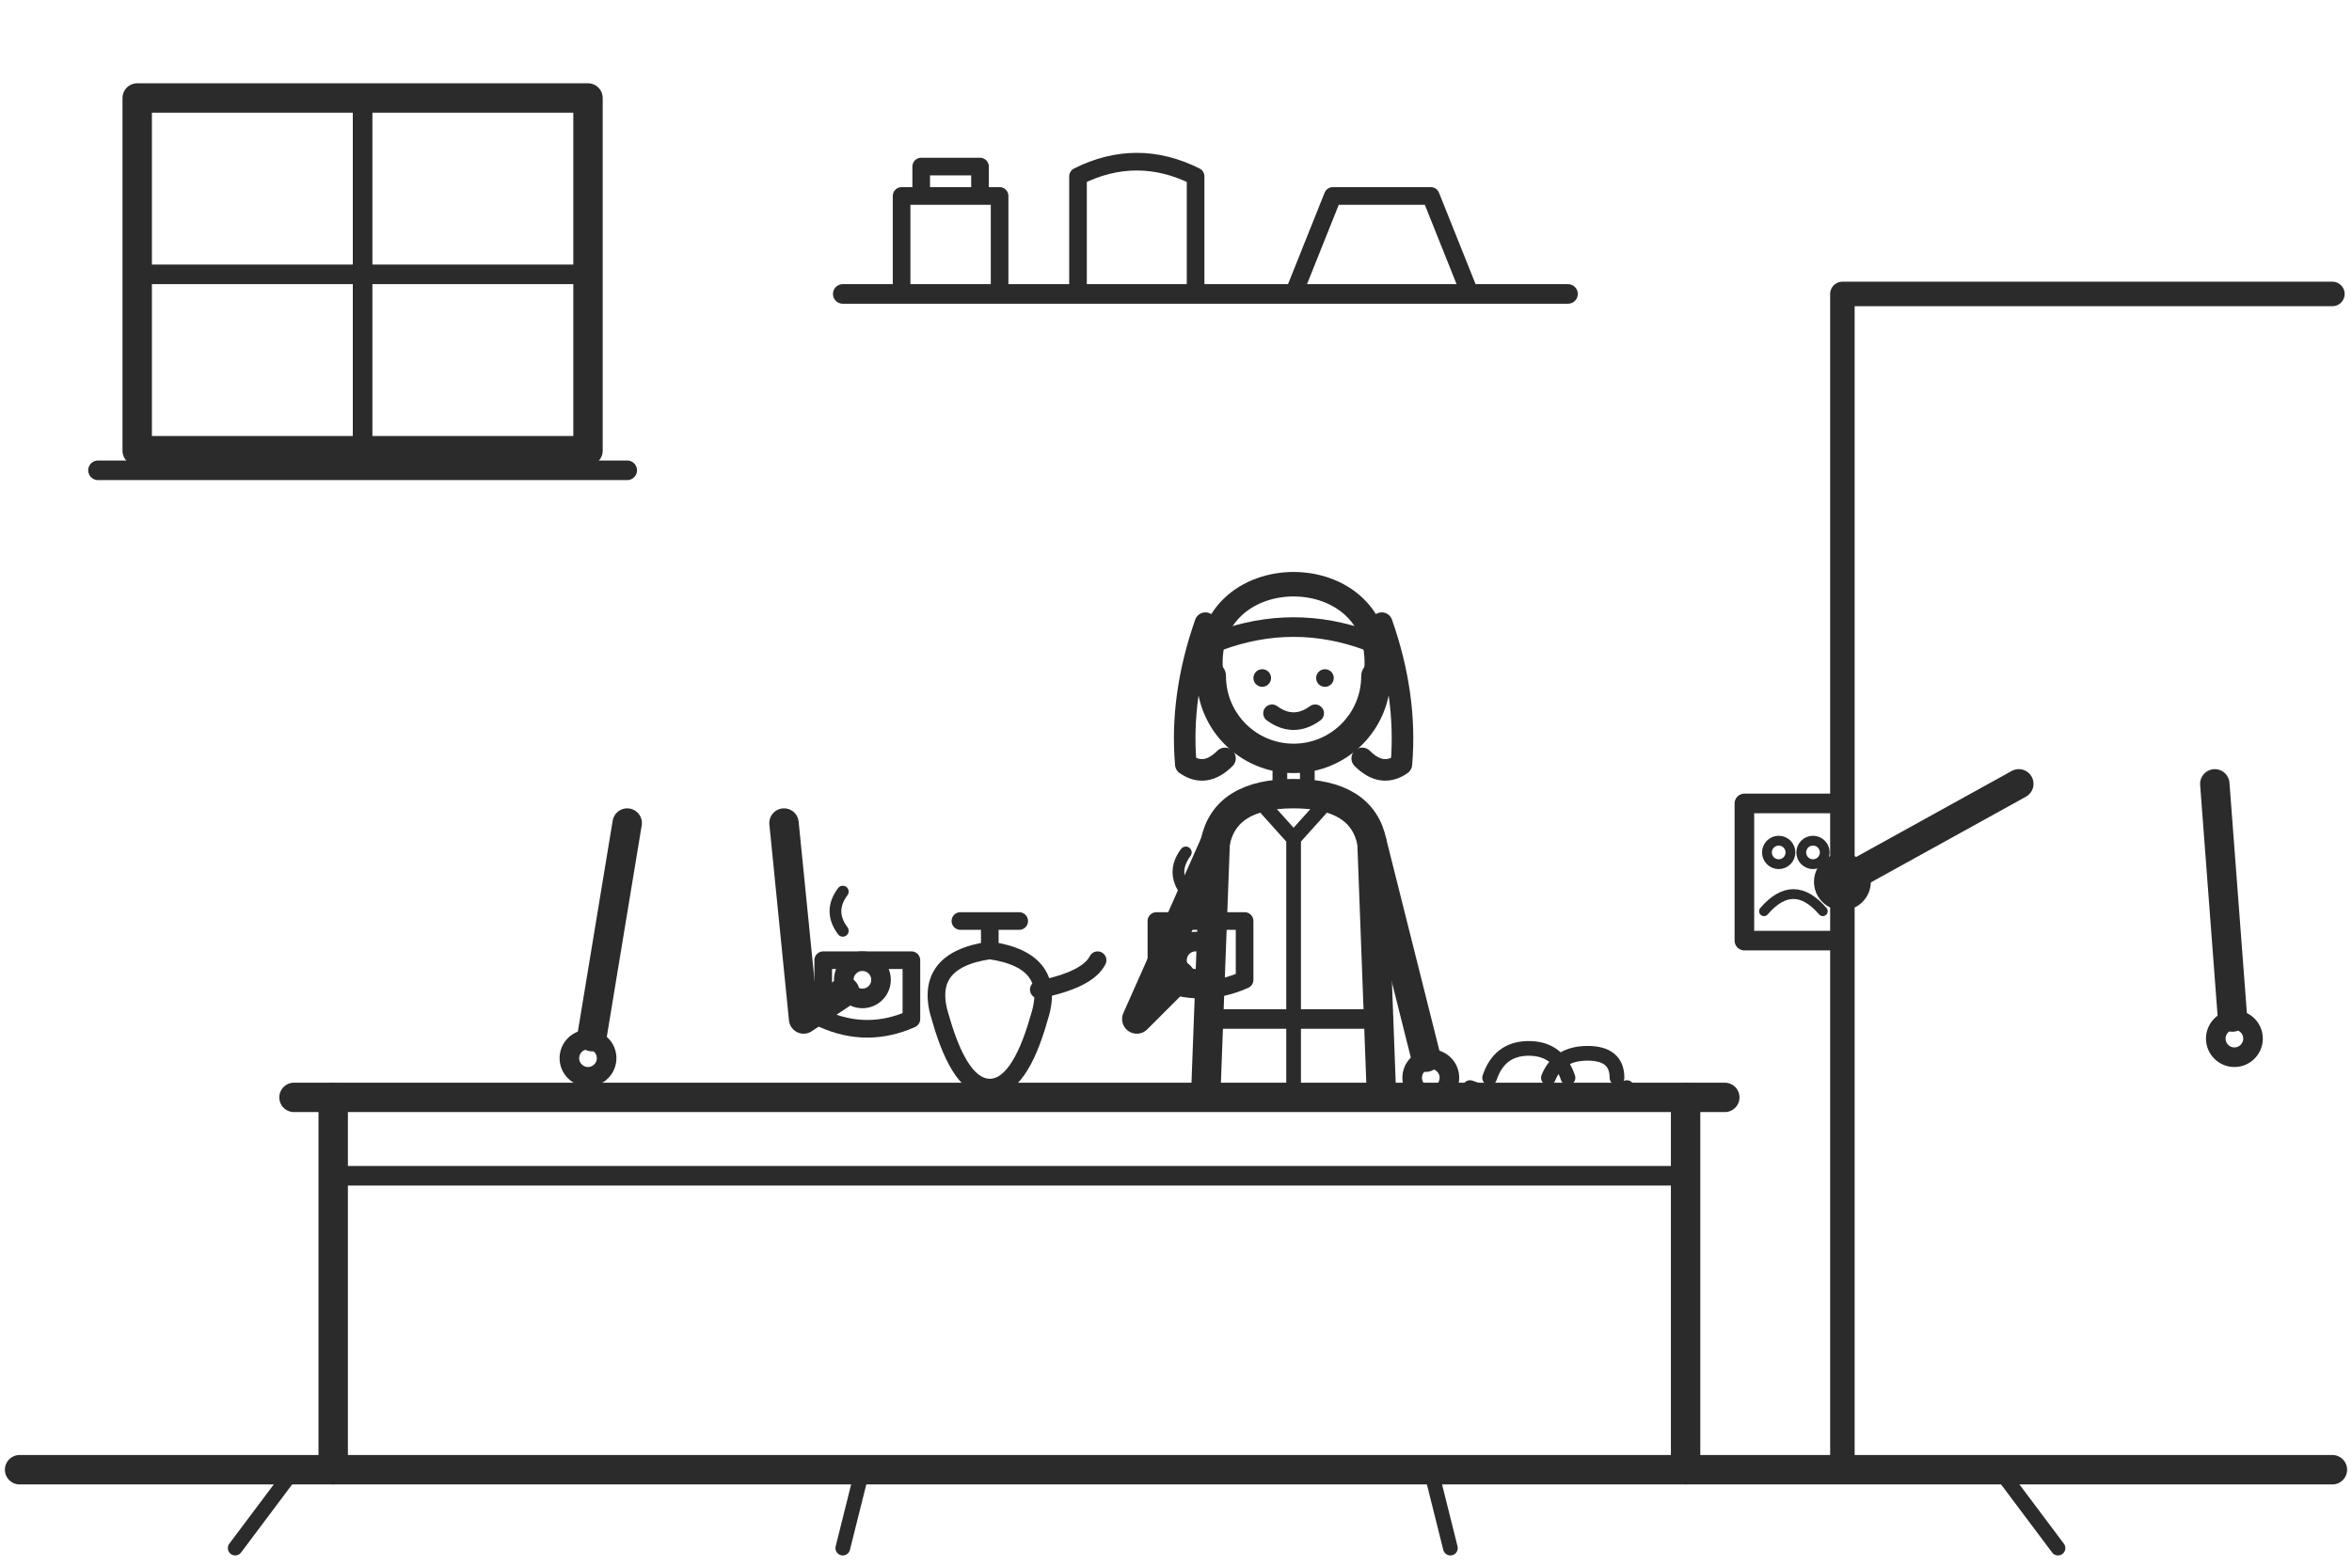
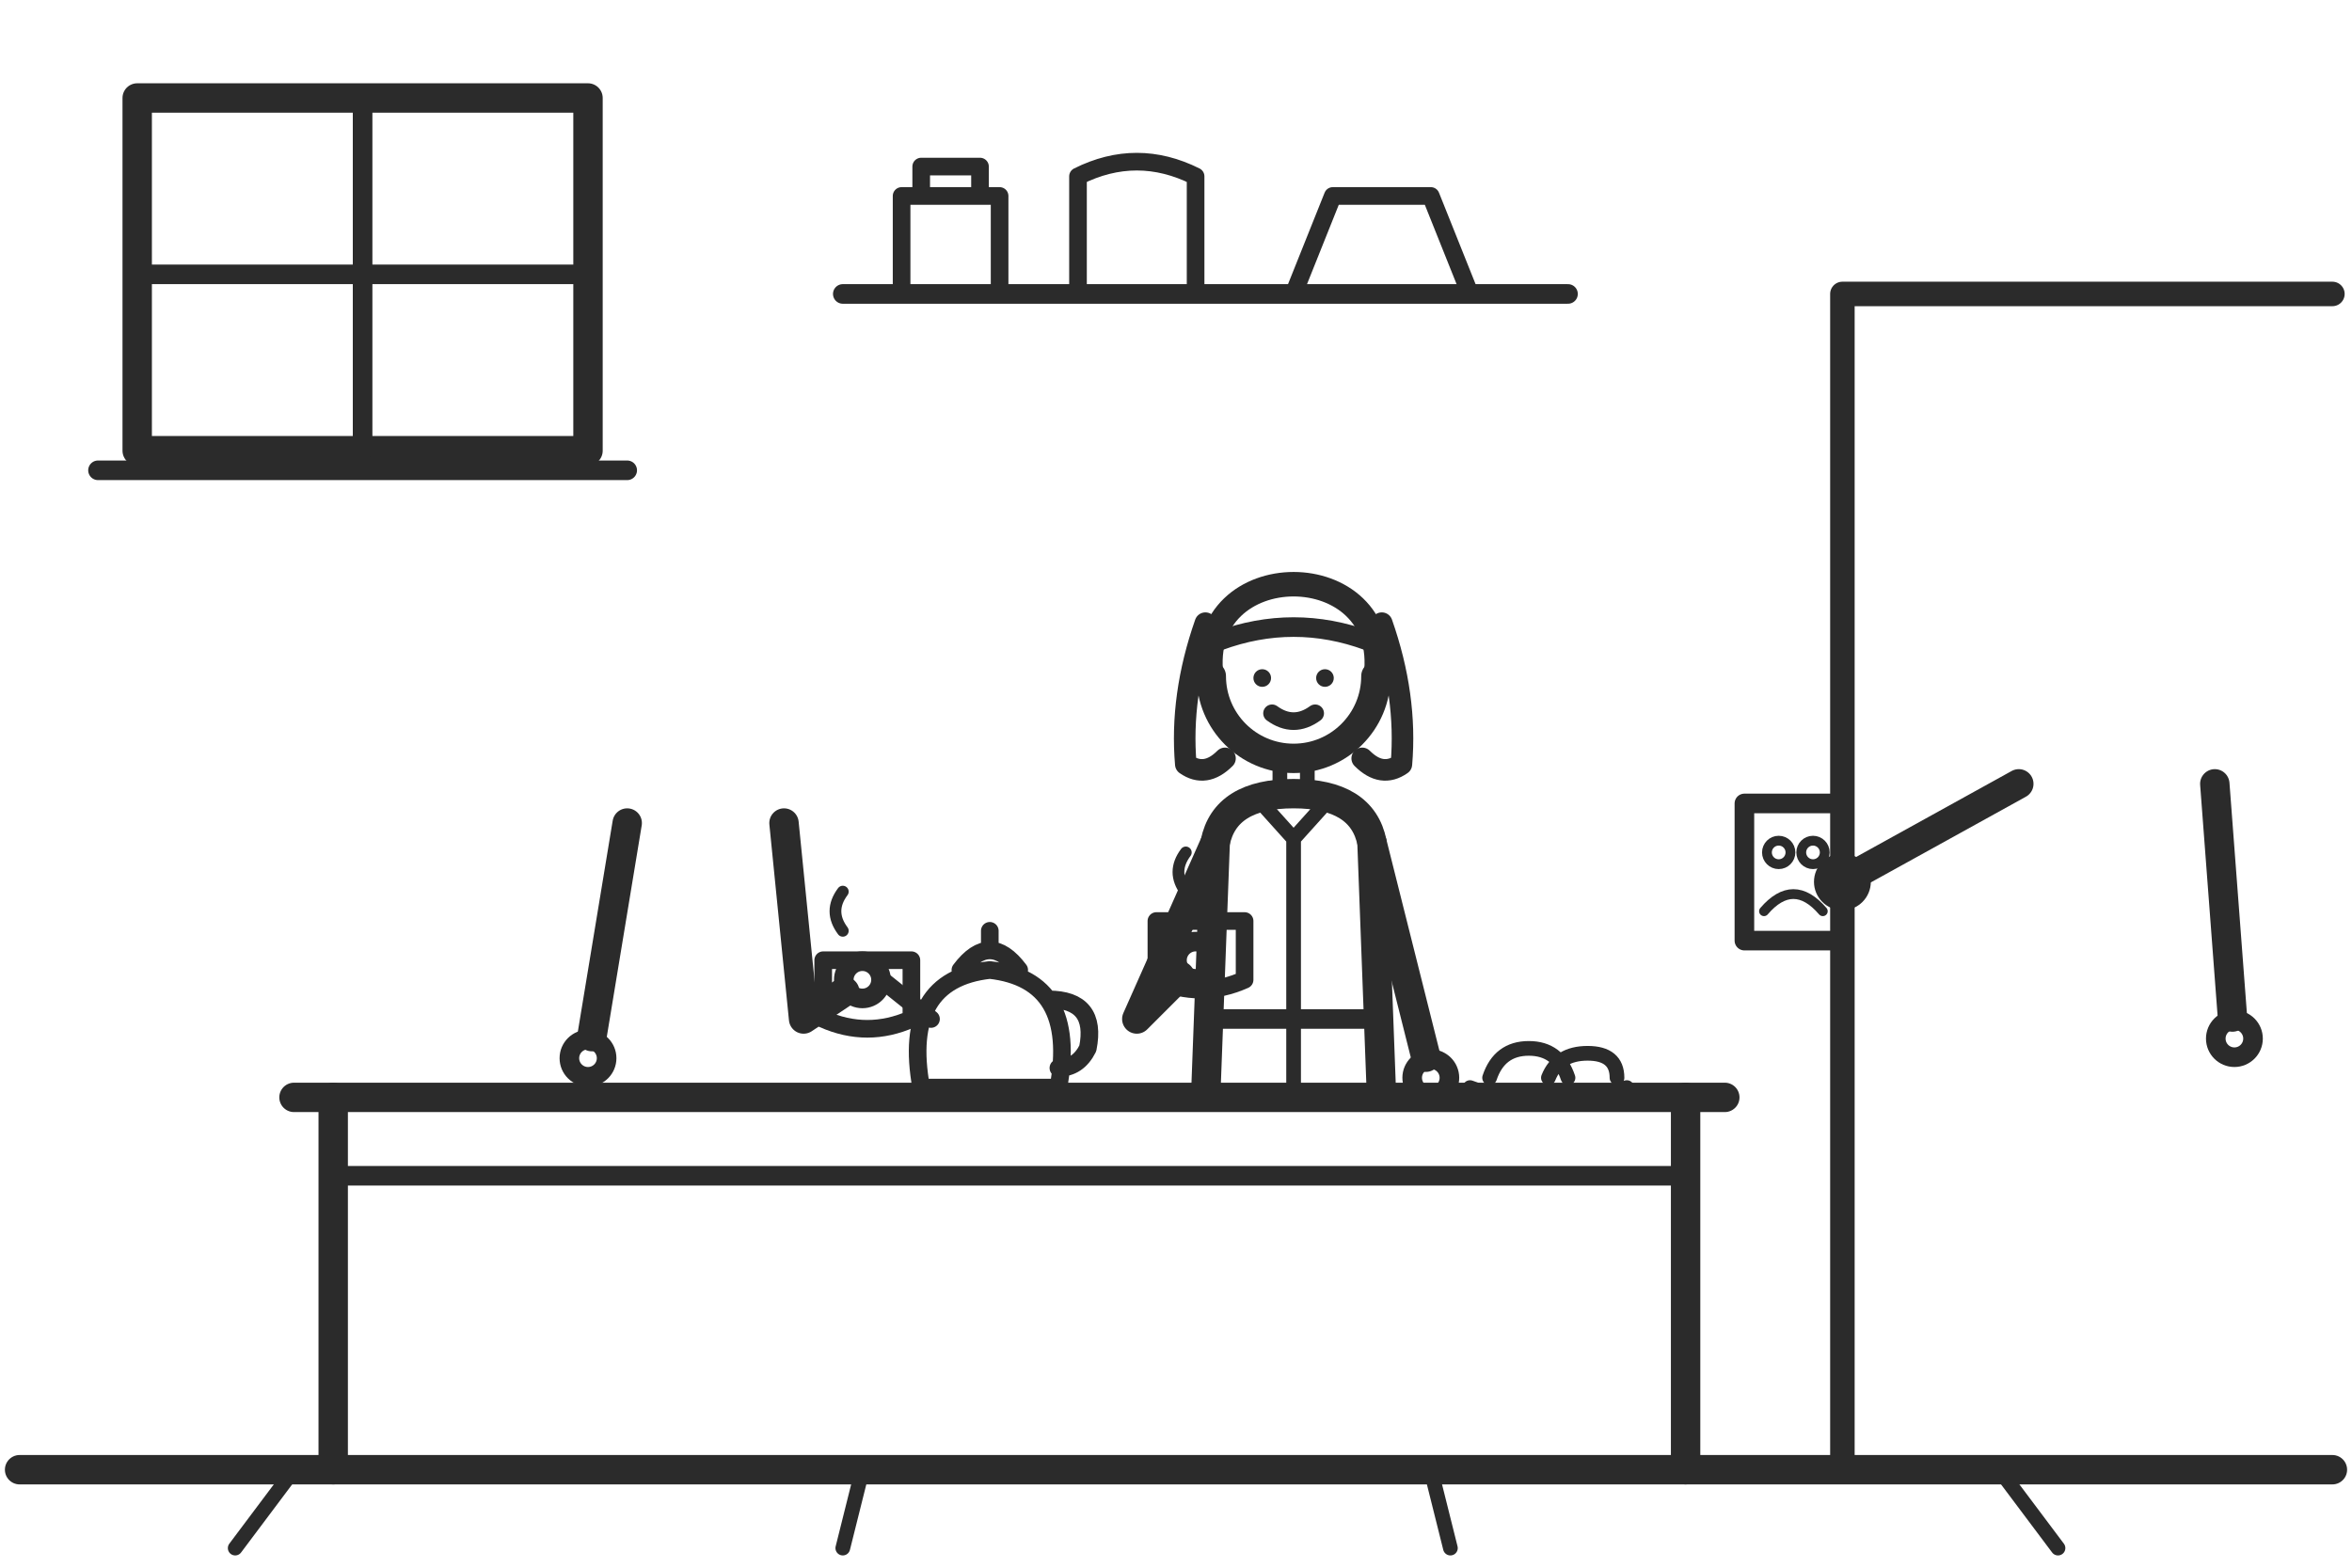
<svg xmlns="http://www.w3.org/2000/svg" viewBox="0 0 240 160">
  <defs>
    <clipPath id="L34-c1">
      <path d="M40 0 H100 V112 H40 Z" clip-rule="evenodd" />
    </clipPath>
    <clipPath id="L34-c2">
      <path d="M100 0 H160 V112 H100 Z" clip-rule="evenodd" />
    </clipPath>
  </defs>
  <g fill="none" stroke="#2b2b2b" stroke-width="3" stroke-linecap="round" stroke-linejoin="round">
    <path d="M14 10 H60 V46 H14 Z" />
    <path d="M37 10 V46 M14 28 H60" stroke-width="2" />
    <path d="M10 48 H64" stroke-width="2" />
    <path d="M86 30 H160" stroke-width="2" />
    <path d="M92 30 V20 H102 V30 M94 20 V17 H100 V20 M110 30 V18 Q116 15 122 18 V30 M132 30 L136 20 H146 L150 30" stroke-width="1.8" />
    <g clip-path="url(#L34-c1)">
      <use href="#anna-noarms" x="52" y="50" width="40" height="100" />
    </g>
    <path d="M64 84 L60.4 105.8" />
    <circle cx="60" cy="108" r="1.9" stroke-width="2" />
    <path d="M80 84 L82 104 L86.2 101.2" />
    <circle cx="88" cy="100" r="1.9" stroke-width="2" />
    <g clip-path="url(#L34-c2)">
      <g transform="translate(112 54)">
        <path d="M11.6 15 A8.4 8.4 0 1 0 28.4 15" />
        <path d="M11.6 15 C10 2.5 30 2.5 28.4 15" stroke-width="2.5" />
        <path d="M11 9.6 Q8.4 17 9 24 Q11 25.4 13 23.4 M29 9.6 Q31.6 17 31 24 Q29 25.4 27 23.4" stroke-width="2.2" />
        <path d="M12.4 11.4 Q20 8.6 27.6 11.4" stroke-width="2" />
        <circle cx="16.8" cy="15.2" r="0.9" fill="#2b2b2b" stroke="none" />
        <circle cx="23.2" cy="15.2" r="0.9" fill="#2b2b2b" stroke="none" />
        <path d="M17.8 18.8 Q20 20.4 22.2 18.8" stroke-width="1.8" />
        <path d="M18.6 23.6 V26.6 M21.4 23.6 V26.6" stroke-width="1.5" />
        <path d="M12 32 Q13 27 20 27 Q27 27 28 32 L29.5 72 H10.5 Z" />
        <path d="M16.4 27.6 L20 31.6 L23.6 27.6 M20 31.6 V72" stroke-width="1.5" />
        <path d="M11.2 50 H28.8" stroke-width="2" />
        <path d="M16 72 V96.5 M24 72 V96.5" stroke-width="2.5" />
        <path d="M13.6 97.6 H17.6 M22.4 97.6 H26.4" stroke-width="2.5" />
      </g>
    </g>
    <path d="M124 86 L116 104 L120.4 99.6" />
    <circle cx="122" cy="98" r="1.9" stroke-width="2" />
    <path d="M140 86 L145.5 107.9" />
    <circle cx="146" cy="110" r="1.9" stroke-width="2" />
    <path d="M30 112 H176" />
    <path d="M34 112 V150 M172 112 V150" />
    <path d="M34 120 H172" stroke-width="2" />
    <path d="M84 98 H93 V104 Q88.5 106 84 104 Z" stroke-width="1.8" />
    <path d="M118 94 H127 V100 Q122.5 102 118 100 Z" stroke-width="1.8" />
    <path d="M86 95 Q84.5 93 86 91 M121 91 Q119.5 89 121 87" stroke-width="1.2" />
-     <path d="M96 104 Q94 98 101 97 Q108 98 106 104 Q104 111 101 111 Q98 111 96 104 Z M106 101 Q111 100 112 98 M101 97 V94 M98 94 H104" stroke-width="1.8" />
+     <path d="M94 111 Q92 100 101 99 Q110 100 108 111 Z M95 104 L90 100 M107 102 Q112 102 111 107 Q110 109 108 109 M98 99 Q101 95 104 99 M101 96.6 V95" stroke-width="1.8" />
    <path d="M150 111 Q158 114 166 111 M152 110 Q153 107 156 107 Q159 107 160 110 M158 110 Q159 107.5 162 107.5 Q165 107.5 165 110" stroke-width="1.5" />
    <path d="M188 150 V30 H238" stroke-width="2.5" />
    <use href="#wang-noarms" x="196" y="50" width="40" height="100" />
    <path d="M206 80 L189.9 88.9" />
    <circle cx="188" cy="90" r="1.9" stroke-width="2" />
    <path d="M226 80 L227.8 103.8" />
    <circle cx="228" cy="106" r="1.9" stroke-width="2" />
    <path d="M178 82 H188 V96 H178 Z" stroke-width="2" />
    <circle cx="181.5" cy="87" r="1.2" stroke-width="1" />
    <circle cx="185" cy="87" r="1.2" stroke-width="1" />
    <path d="M180 93 Q183 89.5 186 93" stroke-width="1" />
    <path d="M2 150 H238" />
    <path d="M30 150 L24 158 M88 150 L86 158 M146 150 L148 158 M204 150 L210 158" stroke-width="1.5" />
  </g>
</svg>
